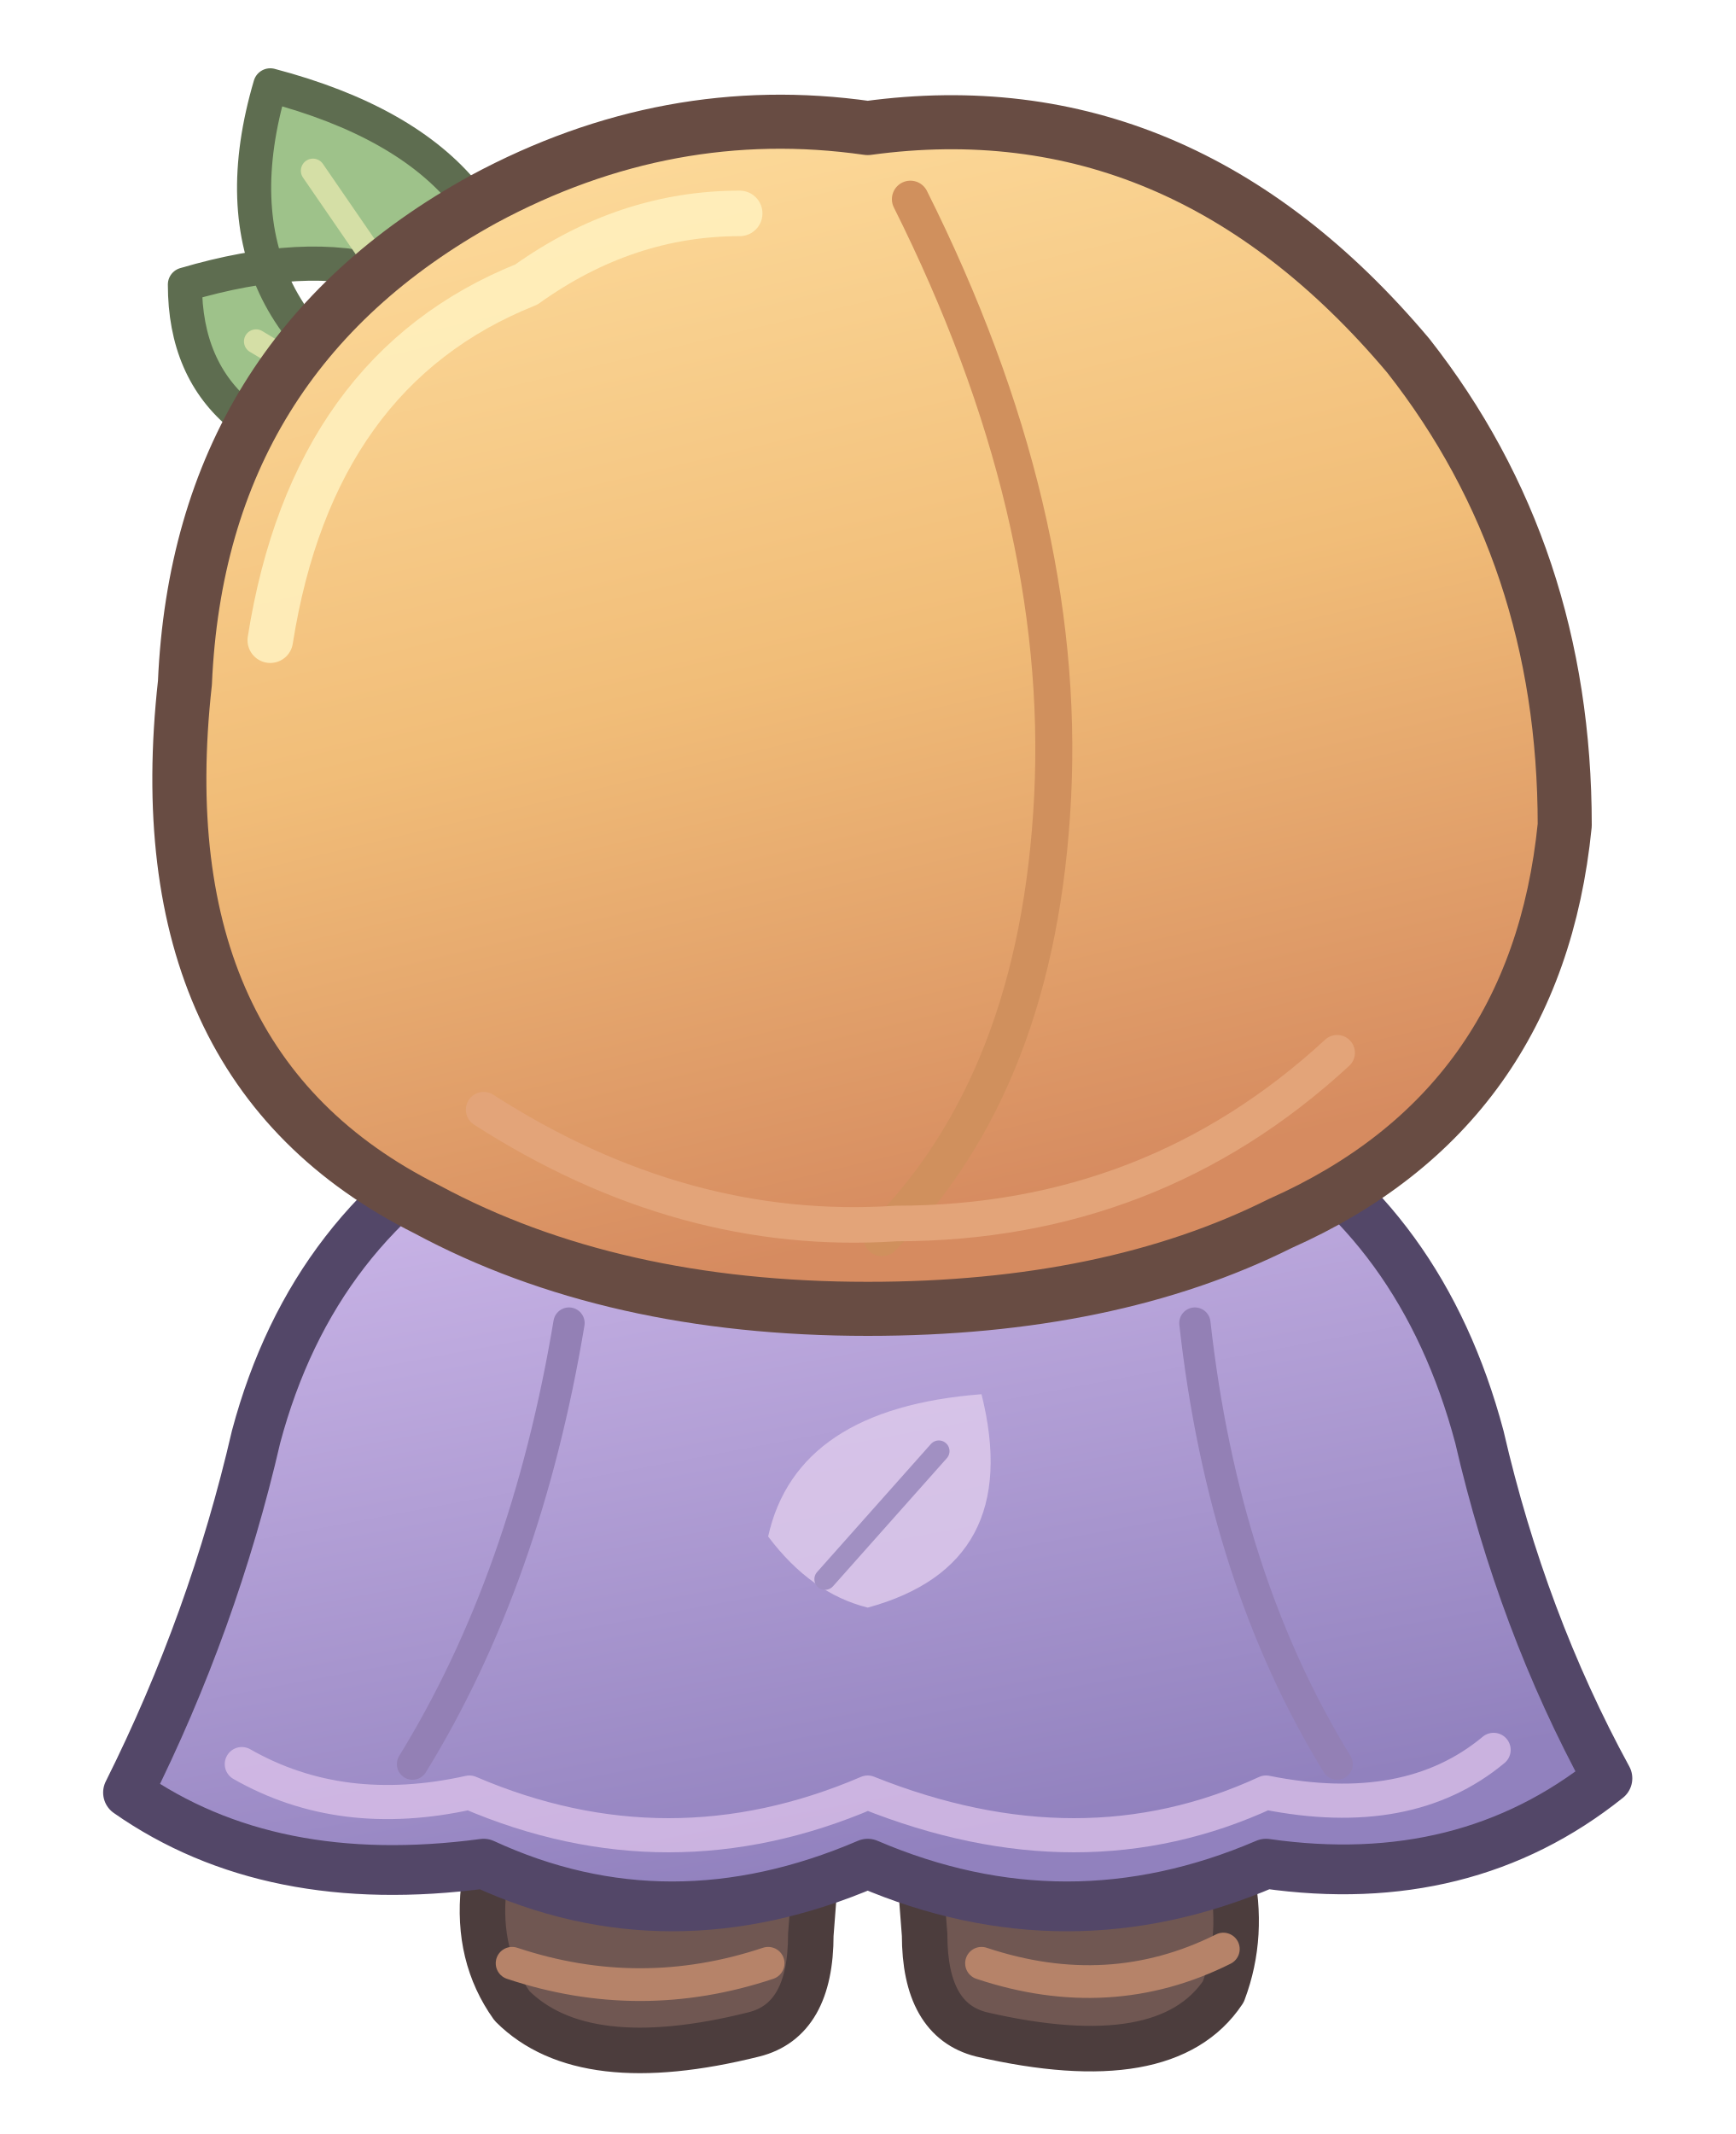
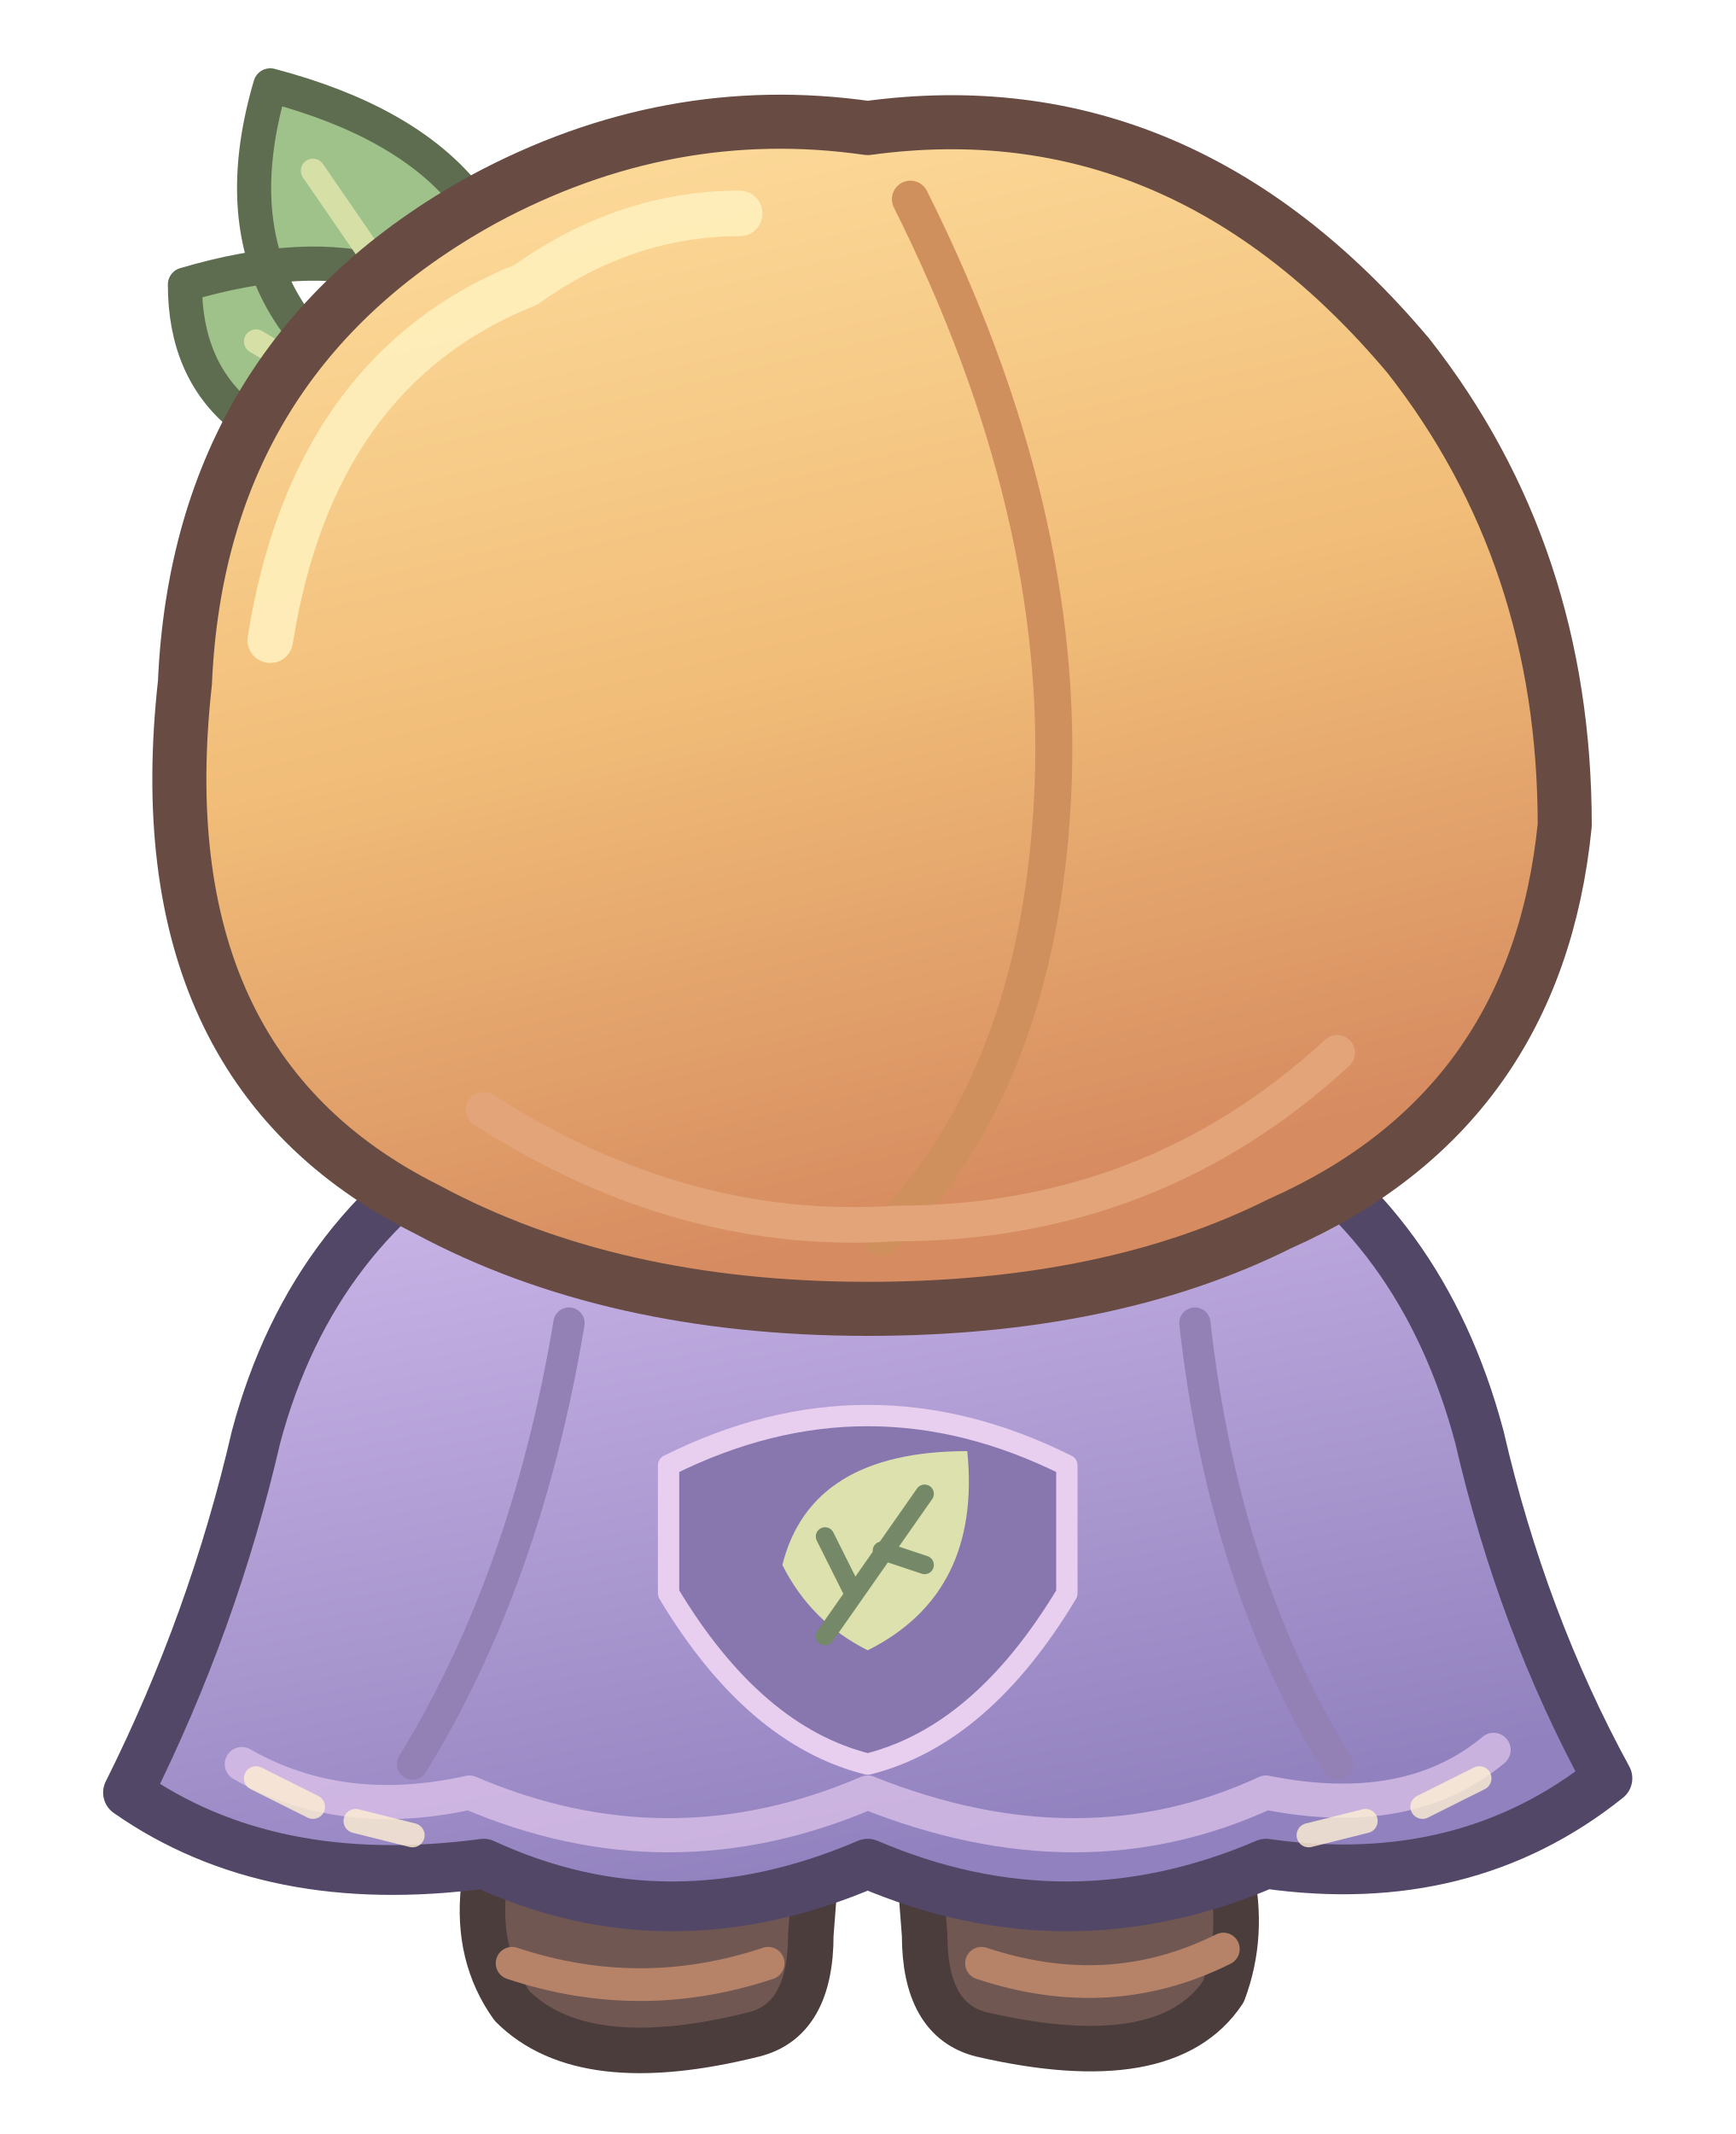
<svg xmlns="http://www.w3.org/2000/svg" width="244" height="300" viewBox="-61 -144 122 150">
  <defs>
    <linearGradient id="hood" x1="0" y1="0" x2="0.28" y2="1">
      <stop stop-color="#ffe0a1" />
      <stop offset=".54" stop-color="#f1bd78" />
      <stop offset="1" stop-color="#d68b60" />
    </linearGradient>
    <linearGradient id="cape" x1="0" y1="0" x2="0.35" y2="1">
      <stop stop-color="#d2bced" />
      <stop offset="1" stop-color="#9181be" />
    </linearGradient>
  </defs>
  <g stroke-linecap="round" stroke-linejoin="round">
    <path d="M-20 -61Q-33 -55 -34 -42Q-36 -34 -28 -33Q-23 -33 -19 -40M20 -61Q34 -55 34 -43Q36 -35 28 -34Q22 -34 19 -41" fill="#e6bd99" stroke="#574463" stroke-width="3.3" />
    <path d="M-23 -22Q-30 -10 -25 -3Q-20 2 -8 -1Q-4 -2 -4 -8L-3 -21M21 -22Q28 -12 25 -4Q21 2 8 -1Q4 -2 4 -8L3 -21" fill="#705752" stroke="#4c3d3d" stroke-width="3.2" />
    <path d="M-25 -6Q-16 -3 -7 -6M8 -6Q17 -3 25 -7" fill="none" stroke="#b68369" stroke-width="2.3" />
    <path d="M-26 -65Q-39 -58 -43 -43Q-46 -30 -52 -18Q-42 -11 -27 -13Q-14 -7 0 -13Q14 -7 28 -13Q42 -11 52 -19Q46 -30 43 -43Q39 -58 27 -65Z" fill="url(#cape)" stroke="#534768" stroke-width="3.5" />
    <path d="M-21 -51Q-24 -33 -32 -20M23 -51Q25 -33 33 -20" fill="none" stroke="#9380b5" stroke-width="2.2" />
    <path d="M-44 -20Q-37 -16 -28 -18Q-14 -12 0 -18Q15 -12 28 -18Q38 -16 44 -21" fill="none" stroke="#e4c9ef" stroke-width="2.4" opacity=".68" />
-     <path d="M-7 -36Q-5 -45 8 -46Q11 -34 0 -31Q-4 -32 -7 -36Z" fill="#ddc9eb" opacity=".85" />
-     <path d="M-3 -33L5 -42" fill="none" stroke="#a190c2" stroke-width="1.5" />
+     <path d="M-14 -41Q0 -48 14 -41L14 -32Q8 -22 0 -20Q-8 -22 -14 -32Z" fill="#8877af" stroke="#e8cfef" stroke-width="1.5" />
+     <path d="M-6 -34Q-4 -42 7 -42Q8 -32 0 -28Q-4 -30 -6 -34Z" fill="#dce1ad" />
+     <path d="M-3 -29L4 -39M-1 -32l-2-4m4 1 3 1" fill="none" stroke="#758968" stroke-width="1.3" />
+     <path d="M-43 -19l4 2m3 1 4 1m63 0 4-1m4-1 4-2" fill="none" stroke="#fff0d3" stroke-width="1.7" opacity=".8" />
    <path d="M-30 -114Q-47 -121 -42 -138Q-23 -133 -25 -117Q-31 -129 -48 -124Q-48 -112 -32 -111Z" fill="#9ec28a" stroke="#5e6d50" stroke-width="2.4" />
    <path d="M-28 -116L-39 -132M-33 -114L-43 -120" fill="none" stroke="#d5dfa6" stroke-width="1.7" />
    <path d="M-48 -96Q-47 -119 -27 -130Q-14 -137 0 -135Q22 -138 38 -119Q49 -105 49 -86Q47 -66 29 -58Q17 -52 0 -52Q-18 -52 -31 -59Q-51 -69 -48 -96Z" fill="url(#hood)" stroke="#684c43" stroke-width="3.8" />
    <path d="M-42 -99Q-39 -118 -24 -124Q-17 -129 -9 -129" fill="none" stroke="#fff0bc" stroke-width="3.2" opacity=".9" />
    <path d="M3 -130Q14 -108 13 -88Q12 -68 1 -57" fill="none" stroke="#d0905d" stroke-width="2.6" />
    <path d="M-27 -66Q-13 -57 2 -58Q20 -58 33 -70" fill="none" stroke="#e3a479" stroke-width="2.5" />
  </g>
</svg>
